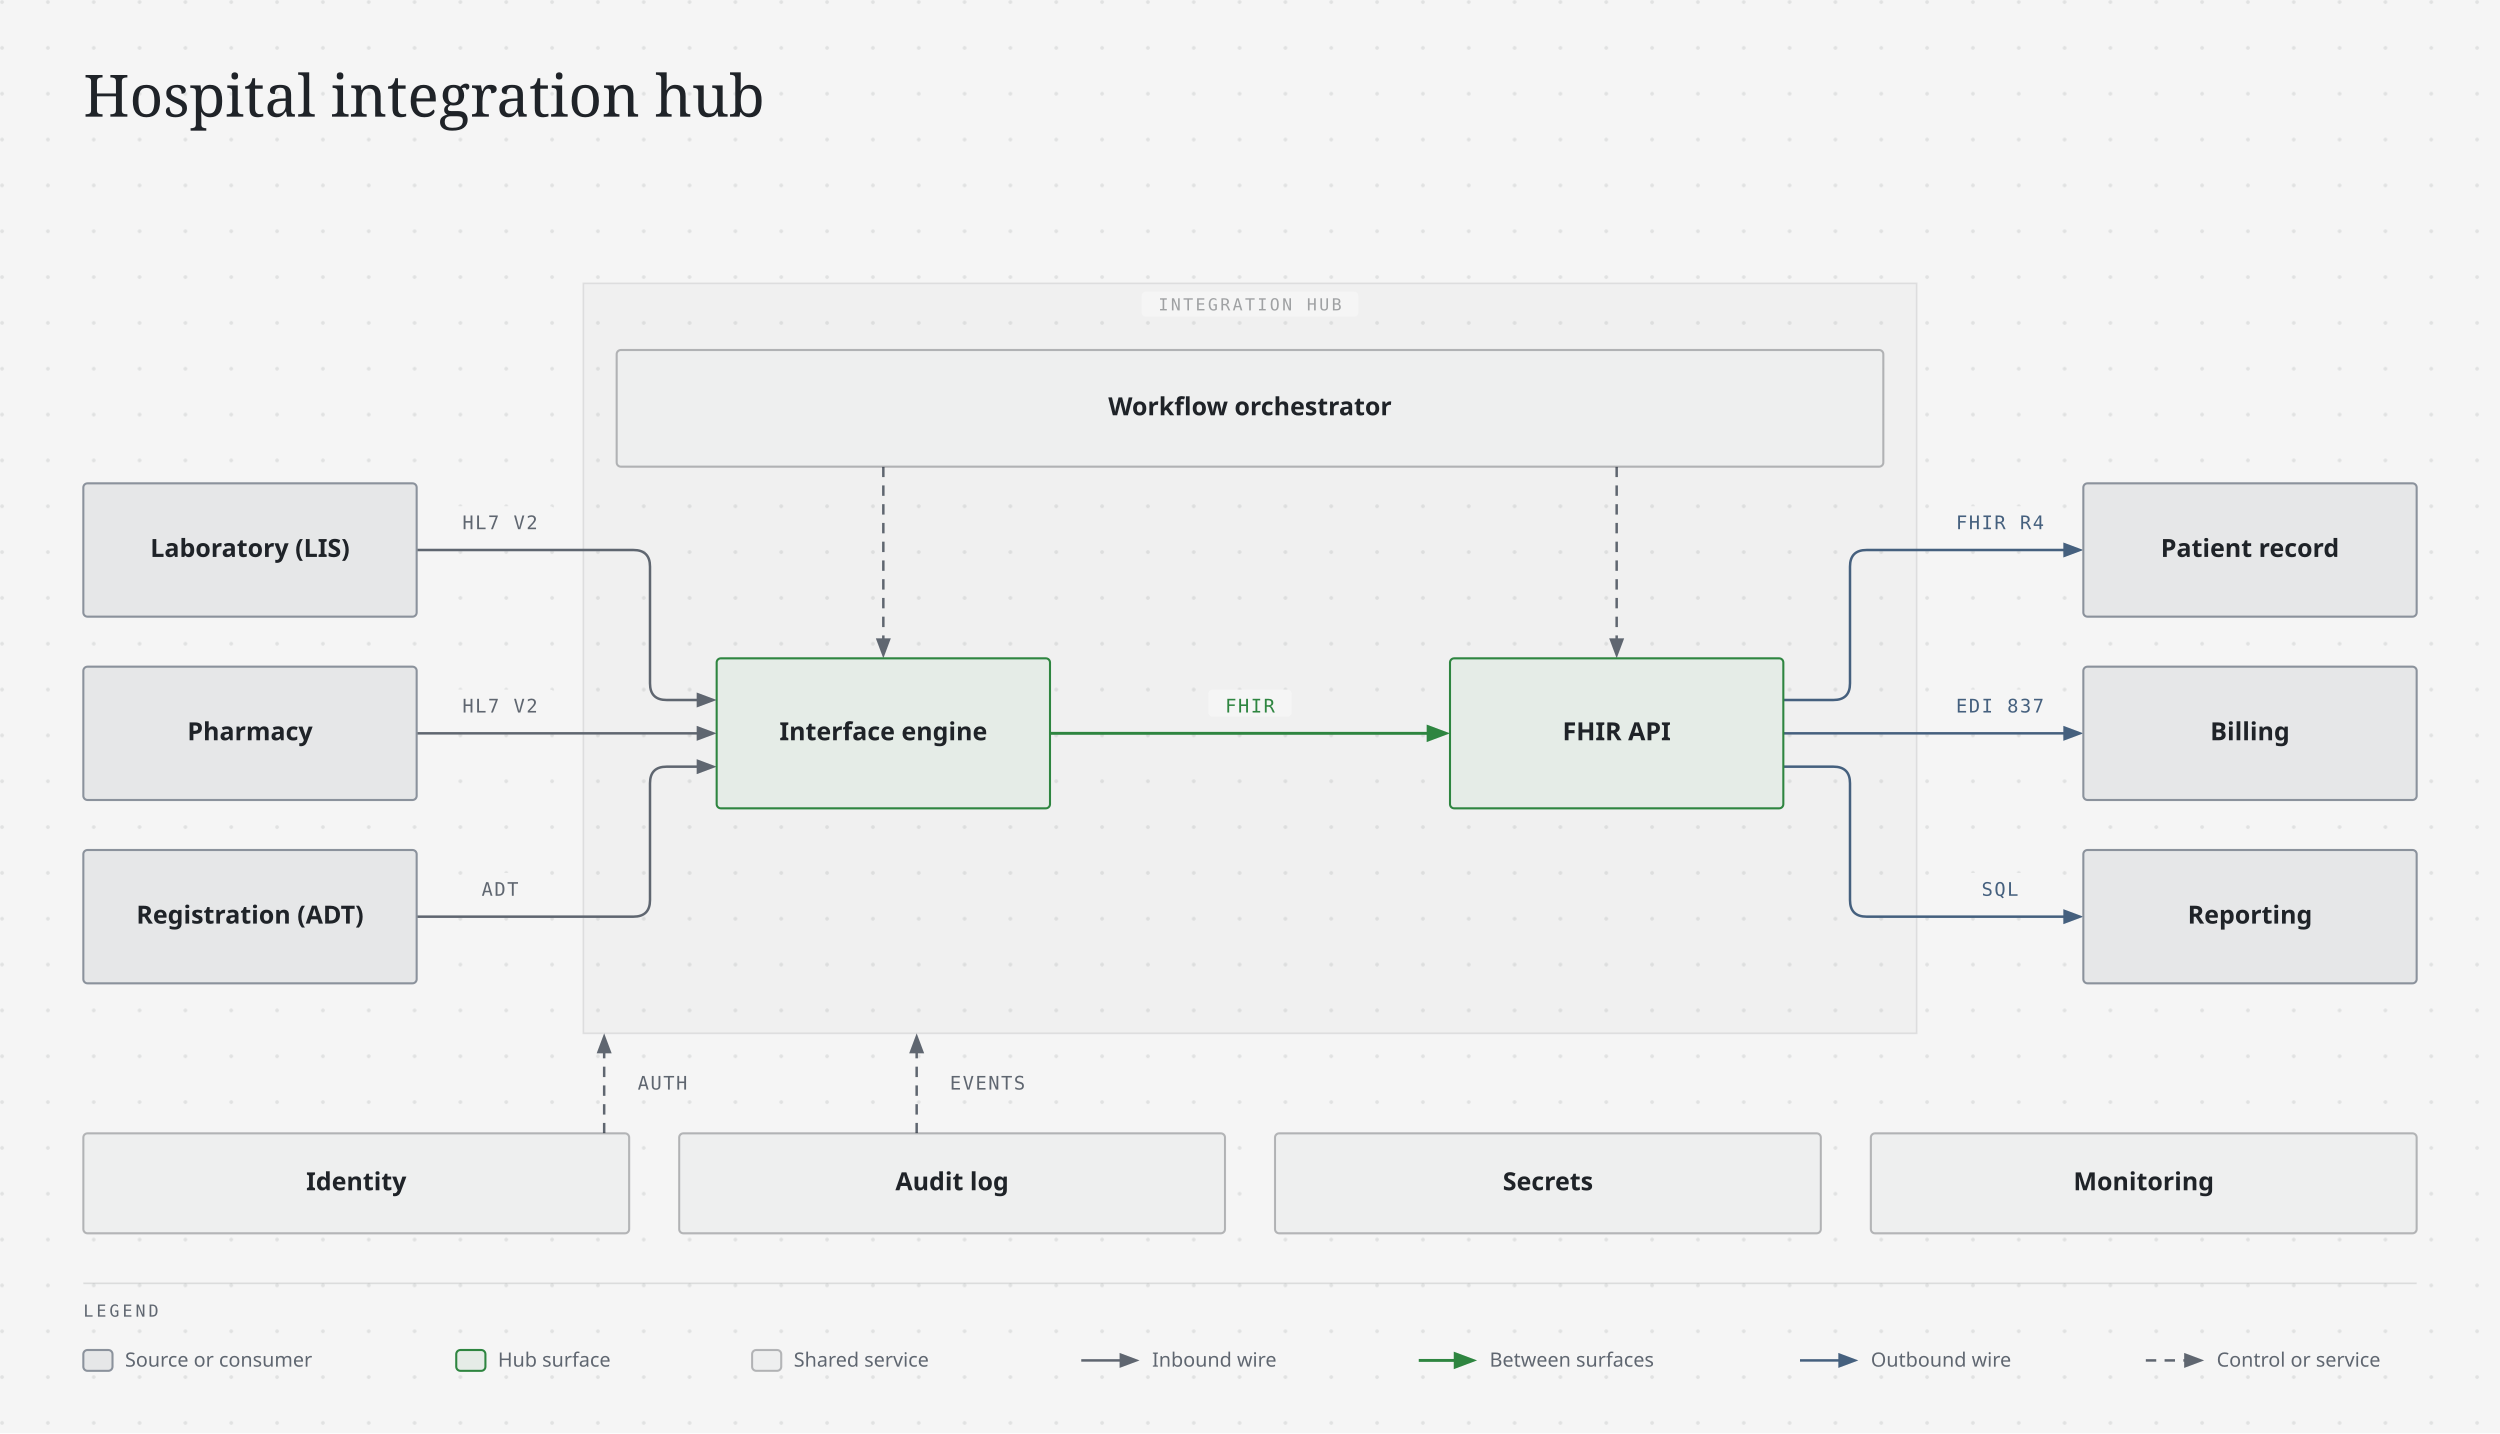
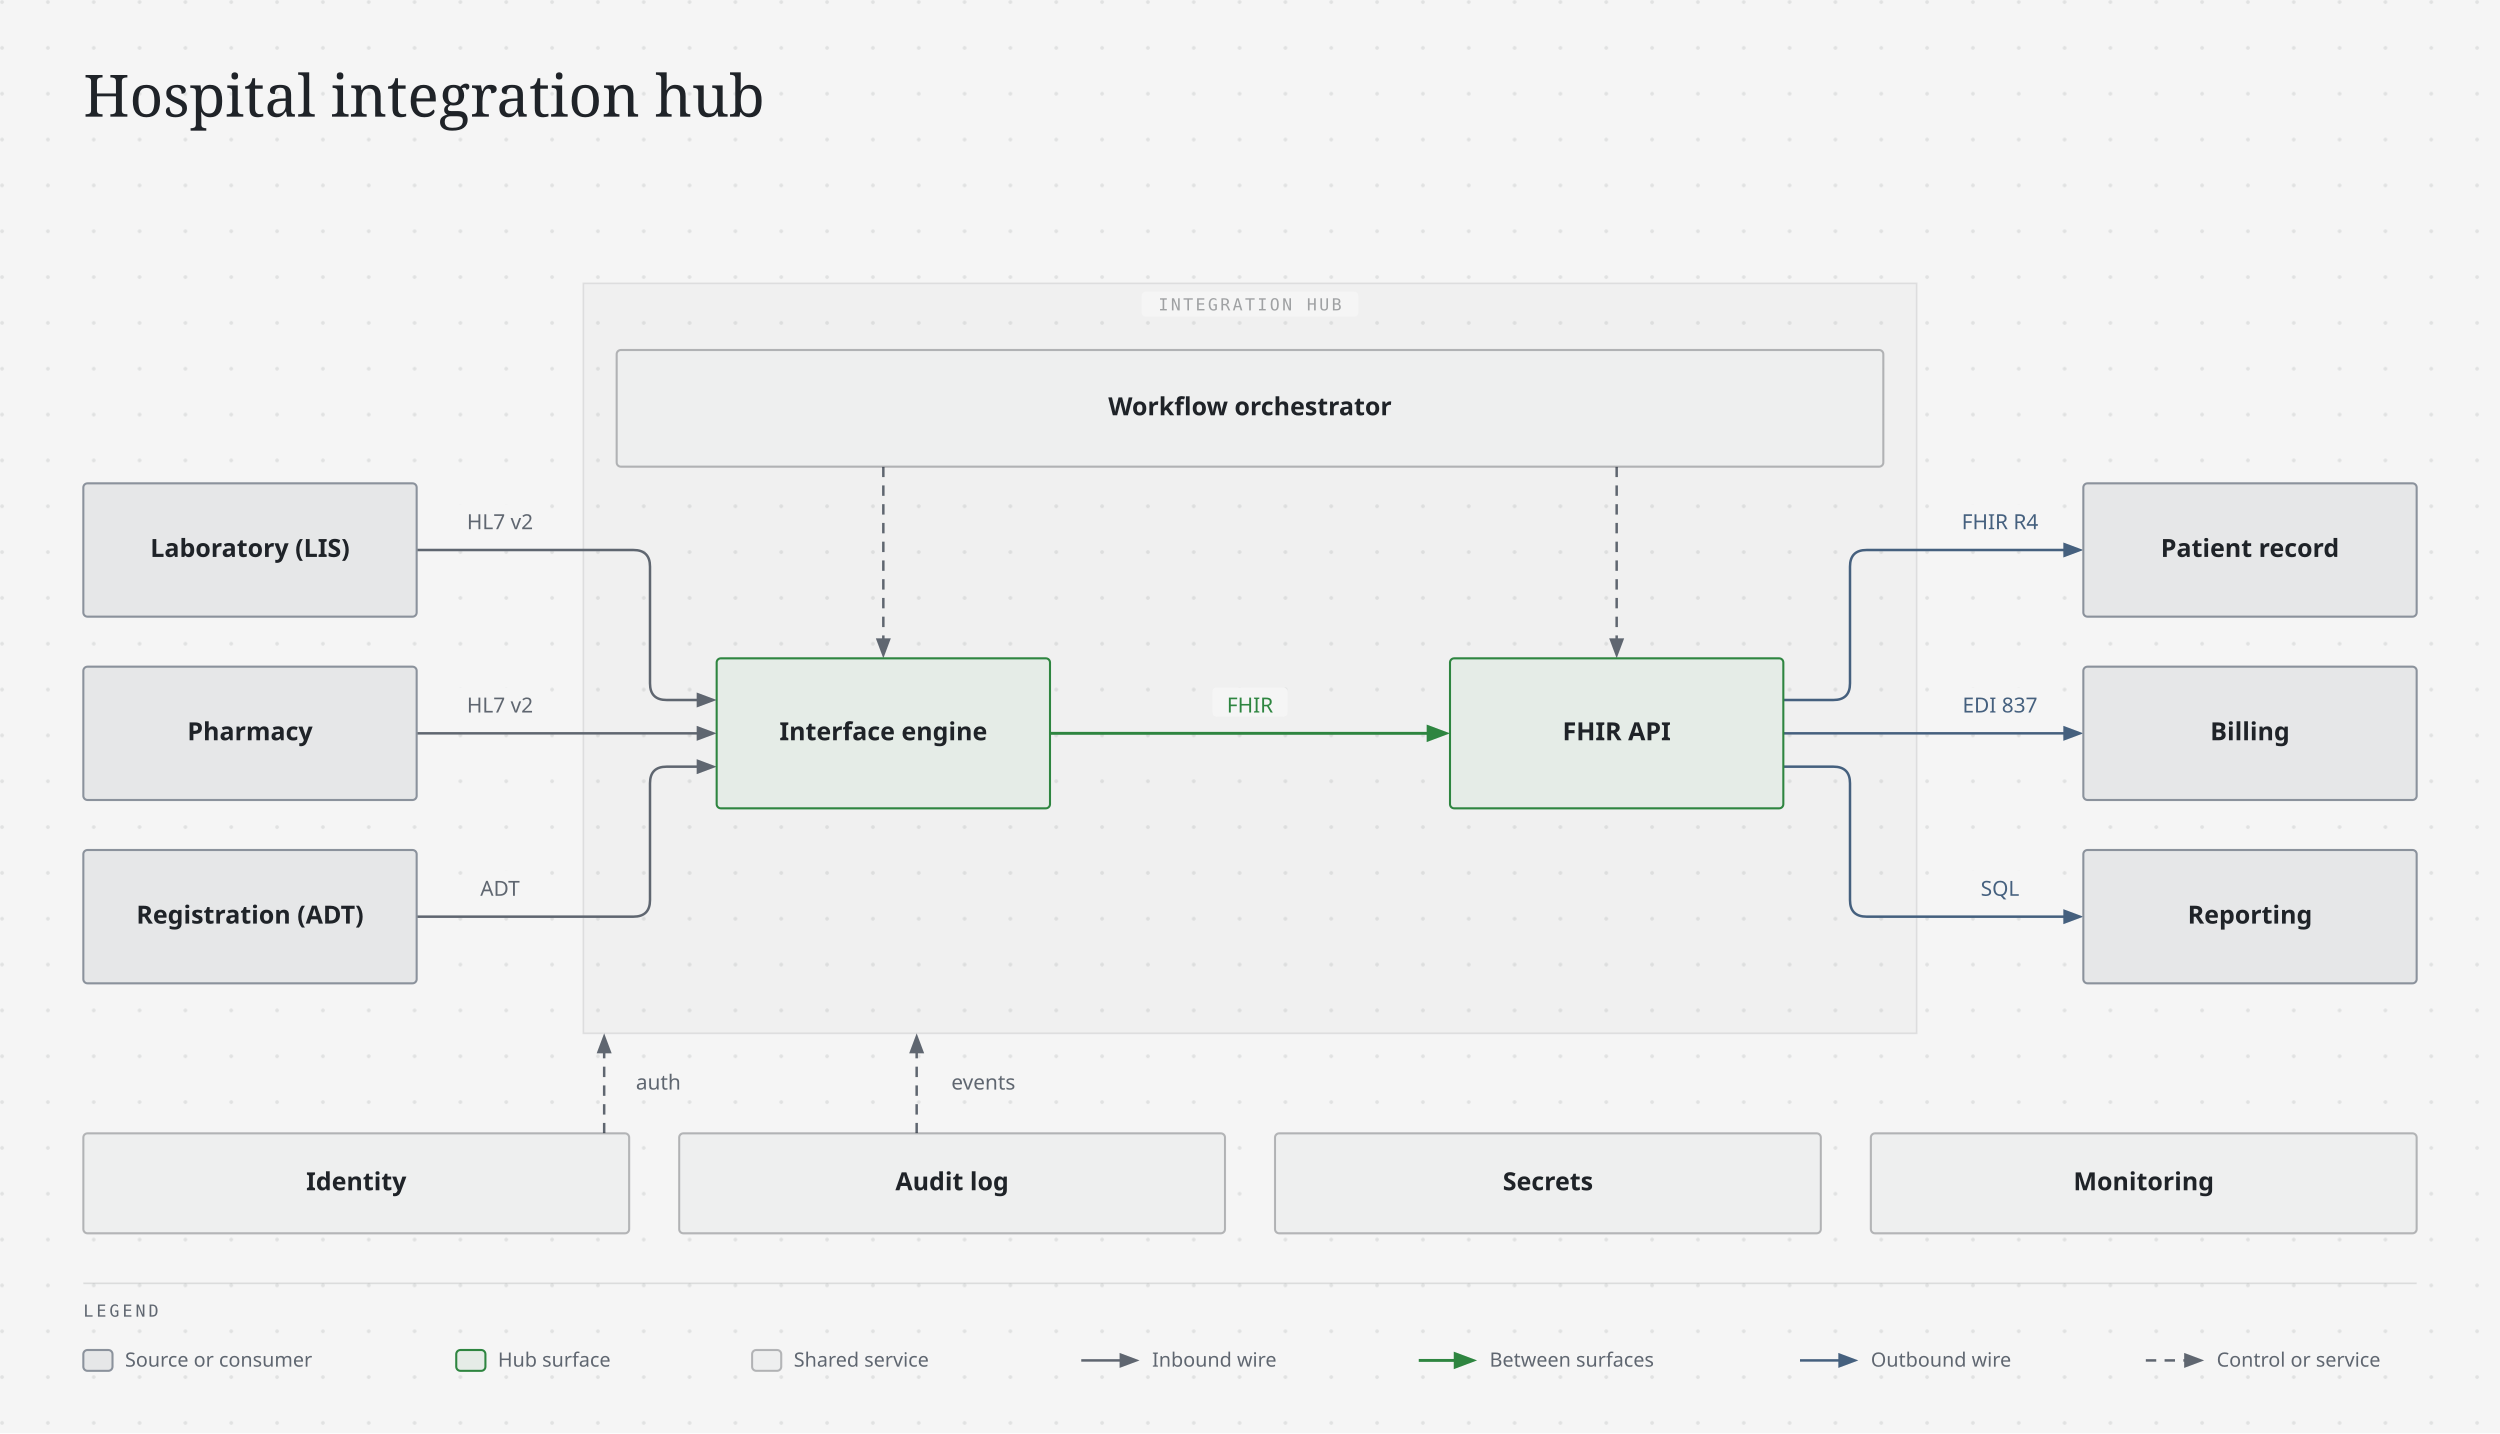
<svg xmlns="http://www.w3.org/2000/svg" viewBox="0 0 1200 688" width="1200" height="688">
  <rect width="1200" height="688" fill="#f5f5f5" />
  <defs>
    <pattern id="fd-dots" width="22" height="22" patternUnits="userSpaceOnUse">
      <circle cx="1" cy="1" r="0.9" fill="rgba(31,35,40,0.09)" />
    </pattern>
  </defs>
  <rect width="1200" height="688" fill="url(#fd-dots)" />
  <rect x="280" y="136" width="640" height="360" fill="rgba(31,35,40,0.02)" stroke="rgba(31,35,40,0.1)" stroke-width="0.8" />
  <rect x="548" y="140" width="104" height="12" rx="2" fill="#f5f5f5" />
  <text x="600" y="149" text-anchor="middle" font-family="'Geist Mono', monospace" font-size="8" fill="rgba(31,35,40,0.4)" letter-spacing="1.12">INTEGRATION HUB</text>
  <path d="M 200,264 L 304,264 Q 312,264 312,272 L 312,328 Q 312,336 320,336 L 336.8,336" fill="none" stroke="#5f6670" stroke-width="1.2" />
  <polygon points="344,336 334.4,339.6 334.4,332.4" fill="#5f6670" />
  <path d="M 200,352 L 336.8,352" fill="none" stroke="#5f6670" stroke-width="1.2" />
  <polygon points="344,352 334.4,355.6 334.4,348.4" fill="#5f6670" />
  <path d="M 200,440 L 304,440 Q 312,440 312,432 L 312,376 Q 312,368 320,368 L 336.8,368" fill="none" stroke="#5f6670" stroke-width="1.2" />
  <polygon points="344,368 334.4,371.6 334.4,364.4" fill="#5f6670" />
  <path d="M 504,352 L 687.6,352" fill="none" stroke="#2e8540" stroke-width="1.4" />
  <polygon points="696,352 684.8,356.2 684.8,347.8" fill="#2e8540" />
  <path d="M 856,336 L 880,336 Q 888,336 888,328 L 888,272 Q 888,264 896,264 L 992.8,264" fill="none" stroke="#45607e" stroke-width="1.2" />
  <polygon points="1000,264 990.4,267.6 990.4,260.4" fill="#45607e" />
  <path d="M 856,352 L 992.8,352" fill="none" stroke="#45607e" stroke-width="1.2" />
  <polygon points="1000,352 990.4,355.6 990.4,348.4" fill="#45607e" />
  <path d="M 856,368 L 880,368 Q 888,368 888,376 L 888,432 Q 888,440 896,440 L 992.8,440" fill="none" stroke="#45607e" stroke-width="1.2" />
  <polygon points="1000,440 990.4,443.6 990.4,436.4" fill="#45607e" />
  <path d="M 424,224 L 424,308.8" fill="none" stroke="#5f6670" stroke-width="1.2" stroke-dasharray="5,4" />
  <polygon points="424,316 420.4,306.4 427.6,306.4" fill="#5f6670" />
  <path d="M 776,224 L 776,308.8" fill="none" stroke="#5f6670" stroke-width="1.2" stroke-dasharray="5,4" />
  <polygon points="776,316 772.4,306.4 779.6,306.4" fill="#5f6670" />
  <path d="M 290,544 L 290,503.2" fill="none" stroke="#5f6670" stroke-width="1.2" stroke-dasharray="5,4" />
  <polygon points="290,496 293.6,505.6 286.4,505.6" fill="#5f6670" />
  <path d="M 440,544 L 440,503.2" fill="none" stroke="#5f6670" stroke-width="1.2" stroke-dasharray="5,4" />
  <polygon points="440,496 443.6,505.6 436.4,505.6" fill="#5f6670" />
-   <rect x="214" y="243" width="52" height="13" rx="2" fill="#f5f5f5" />
-   <text x="240" y="254" text-anchor="middle" font-family="'Geist Mono', monospace" font-size="9" fill="#5f6670" letter-spacing="0.72">HL7 V2</text>
-   <rect x="214" y="331" width="52" height="13" rx="2" fill="#f5f5f5" />
-   <text x="240" y="342" text-anchor="middle" font-family="'Geist Mono', monospace" font-size="9" fill="#5f6670" letter-spacing="0.72">HL7 V2</text>
-   <rect x="224" y="419" width="32" height="13" rx="2" fill="#f5f5f5" />
-   <text x="240" y="430" text-anchor="middle" font-family="'Geist Mono', monospace" font-size="9" fill="#5f6670" letter-spacing="0.72">ADT</text>
-   <rect x="580" y="331" width="40" height="13" rx="2" fill="#f5f5f5" />
-   <text x="600" y="342" text-anchor="middle" font-family="'Geist Mono', monospace" font-size="9" fill="#2e8540" letter-spacing="0.72">FHIR</text>
-   <rect x="932" y="243" width="56" height="13" rx="2" fill="#f5f5f5" />
-   <text x="960" y="254" text-anchor="middle" font-family="'Geist Mono', monospace" font-size="9" fill="#45607e" letter-spacing="0.72">FHIR R4</text>
-   <rect x="932" y="331" width="56" height="13" rx="2" fill="#f5f5f5" />
-   <text x="960" y="342" text-anchor="middle" font-family="'Geist Mono', monospace" font-size="9" fill="#45607e" letter-spacing="0.72">EDI 837</text>
-   <rect x="944" y="419" width="32" height="13" rx="2" fill="#f5f5f5" />
-   <text x="960" y="430" text-anchor="middle" font-family="'Geist Mono', monospace" font-size="9" fill="#45607e" letter-spacing="0.72">SQL</text>
-   <rect x="298" y="512" width="40" height="13" rx="2" fill="#f5f5f5" />
-   <text x="318" y="523" text-anchor="middle" font-family="'Geist Mono', monospace" font-size="9" fill="#5f6670" letter-spacing="0.72">AUTH</text>
-   <rect x="448" y="512" width="52" height="13" rx="2" fill="#f5f5f5" />
-   <text x="474" y="523" text-anchor="middle" font-family="'Geist Mono', monospace" font-size="9" fill="#5f6670" letter-spacing="0.72">EVENTS</text>
+   <rect x="216" y="242" width="48" height="14" rx="2" fill="#f5f5f5" />
+   <text x="240" y="254" text-anchor="middle" font-family="'Geist', sans-serif" font-size="10" fill="#5f6670">HL7 v2</text>
+   <rect x="216" y="330" width="48" height="14" rx="2" fill="#f5f5f5" />
+   <text x="240" y="342" text-anchor="middle" font-family="'Geist', sans-serif" font-size="10" fill="#5f6670">HL7 v2</text>
+   <rect x="224" y="418" width="32" height="14" rx="2" fill="#f5f5f5" />
+   <text x="240" y="430" text-anchor="middle" font-family="'Geist', sans-serif" font-size="10" fill="#5f6670">ADT</text>
+   <rect x="582" y="330" width="36" height="14" rx="2" fill="#f5f5f5" />
+   <text x="600" y="342" text-anchor="middle" font-family="'Geist', sans-serif" font-size="10" fill="#2e8540">FHIR</text>
+   <rect x="934" y="242" width="52" height="14" rx="2" fill="#f5f5f5" />
+   <text x="960" y="254" text-anchor="middle" font-family="'Geist', sans-serif" font-size="10" fill="#45607e">FHIR R4</text>
+   <rect x="934" y="330" width="52" height="14" rx="2" fill="#f5f5f5" />
+   <text x="960" y="342" text-anchor="middle" font-family="'Geist', sans-serif" font-size="10" fill="#45607e">EDI 837</text>
+   <rect x="944" y="418" width="32" height="14" rx="2" fill="#f5f5f5" />
+   <text x="960" y="430" text-anchor="middle" font-family="'Geist', sans-serif" font-size="10" fill="#45607e">SQL</text>
+   <rect x="298" y="511" width="36" height="14" rx="2" fill="#f5f5f5" />
+   <text x="316" y="523" text-anchor="middle" font-family="'Geist', sans-serif" font-size="10" fill="#5f6670">auth</text>
+   <rect x="448" y="511" width="48" height="14" rx="2" fill="#f5f5f5" />
+   <text x="472" y="523" text-anchor="middle" font-family="'Geist', sans-serif" font-size="10" fill="#5f6670">events</text>
  <rect x="40" y="232" width="160" height="64" rx="2" fill="#f5f5f5" />
  <rect x="40" y="232" width="160" height="64" rx="2" fill="rgba(95,102,112,0.1)" stroke="#8b929c" stroke-width="1" />
  <text x="120" y="267.32" text-anchor="middle" font-family="'Geist', sans-serif" font-size="12" fill="#1f2328" font-weight="600">Laboratory (LIS)</text>
  <rect x="40" y="320" width="160" height="64" rx="2" fill="#f5f5f5" />
  <rect x="40" y="320" width="160" height="64" rx="2" fill="rgba(95,102,112,0.1)" stroke="#8b929c" stroke-width="1" />
  <text x="120" y="355.32" text-anchor="middle" font-family="'Geist', sans-serif" font-size="12" fill="#1f2328" font-weight="600">Pharmacy</text>
  <rect x="40" y="408" width="160" height="64" rx="2" fill="#f5f5f5" />
  <rect x="40" y="408" width="160" height="64" rx="2" fill="rgba(95,102,112,0.1)" stroke="#8b929c" stroke-width="1" />
  <text x="120" y="443.32" text-anchor="middle" font-family="'Geist', sans-serif" font-size="12" fill="#1f2328" font-weight="600">Registration (ADT)</text>
  <rect x="1000" y="232" width="160" height="64" rx="2" fill="#f5f5f5" />
  <rect x="1000" y="232" width="160" height="64" rx="2" fill="rgba(95,102,112,0.1)" stroke="#8b929c" stroke-width="1" />
  <text x="1080" y="267.32" text-anchor="middle" font-family="'Geist', sans-serif" font-size="12" fill="#1f2328" font-weight="600">Patient record</text>
  <rect x="1000" y="320" width="160" height="64" rx="2" fill="#f5f5f5" />
  <rect x="1000" y="320" width="160" height="64" rx="2" fill="rgba(95,102,112,0.1)" stroke="#8b929c" stroke-width="1" />
  <text x="1080" y="355.32" text-anchor="middle" font-family="'Geist', sans-serif" font-size="12" fill="#1f2328" font-weight="600">Billing</text>
  <rect x="1000" y="408" width="160" height="64" rx="2" fill="#f5f5f5" />
  <rect x="1000" y="408" width="160" height="64" rx="2" fill="rgba(95,102,112,0.1)" stroke="#8b929c" stroke-width="1" />
  <text x="1080" y="443.32" text-anchor="middle" font-family="'Geist', sans-serif" font-size="12" fill="#1f2328" font-weight="600">Reporting</text>
  <rect x="296" y="168" width="608" height="56" rx="2" fill="#f5f5f5" />
  <rect x="296" y="168" width="608" height="56" rx="2" fill="rgba(31,35,40,0.03)" stroke="rgba(31,35,40,0.3)" stroke-width="1" />
  <text x="600" y="199.32" text-anchor="middle" font-family="'Geist', sans-serif" font-size="12" fill="#1f2328" font-weight="600">Workflow orchestrator</text>
  <rect x="344" y="316" width="160" height="72" rx="2" fill="#f5f5f5" />
  <rect x="344" y="316" width="160" height="72" rx="2" fill="rgba(46,133,64,0.08)" stroke="#2e8540" stroke-width="1" />
  <text x="424" y="355.32" text-anchor="middle" font-family="'Geist', sans-serif" font-size="12" fill="#1f2328" font-weight="600">Interface engine</text>
  <rect x="696" y="316" width="160" height="72" rx="2" fill="#f5f5f5" />
  <rect x="696" y="316" width="160" height="72" rx="2" fill="rgba(46,133,64,0.08)" stroke="#2e8540" stroke-width="1" />
  <text x="776" y="355.32" text-anchor="middle" font-family="'Geist', sans-serif" font-size="12" fill="#1f2328" font-weight="600">FHIR API</text>
  <rect x="40" y="544" width="262" height="48" rx="2" fill="#f5f5f5" />
  <rect x="40" y="544" width="262" height="48" rx="2" fill="rgba(31,35,40,0.03)" stroke="rgba(31,35,40,0.3)" stroke-width="1" />
  <text x="171" y="571.32" text-anchor="middle" font-family="'Geist', sans-serif" font-size="12" fill="#1f2328" font-weight="600">Identity</text>
  <rect x="326" y="544" width="262" height="48" rx="2" fill="#f5f5f5" />
  <rect x="326" y="544" width="262" height="48" rx="2" fill="rgba(31,35,40,0.03)" stroke="rgba(31,35,40,0.3)" stroke-width="1" />
  <text x="457" y="571.32" text-anchor="middle" font-family="'Geist', sans-serif" font-size="12" fill="#1f2328" font-weight="600">Audit log</text>
  <rect x="612" y="544" width="262" height="48" rx="2" fill="#f5f5f5" />
  <rect x="612" y="544" width="262" height="48" rx="2" fill="rgba(31,35,40,0.03)" stroke="rgba(31,35,40,0.3)" stroke-width="1" />
  <text x="743" y="571.32" text-anchor="middle" font-family="'Geist', sans-serif" font-size="12" fill="#1f2328" font-weight="600">Secrets</text>
  <rect x="898" y="544" width="262" height="48" rx="2" fill="#f5f5f5" />
  <rect x="898" y="544" width="262" height="48" rx="2" fill="rgba(31,35,40,0.03)" stroke="rgba(31,35,40,0.3)" stroke-width="1" />
  <text x="1029" y="571.32" text-anchor="middle" font-family="'Geist', sans-serif" font-size="12" fill="#1f2328" font-weight="600">Monitoring</text>
  <line x1="40" y1="616" x2="1160" y2="616" stroke="rgba(31,35,40,0.12)" stroke-width="0.8" />
  <text x="40" y="632" font-family="'Geist Mono', monospace" font-size="8" fill="#5f6670" letter-spacing="1.44">LEGEND</text>
  <rect x="40" y="648" width="14" height="10" rx="2" fill="rgba(95,102,112,0.1)" stroke="#8b929c" stroke-width="1" />
  <text x="60" y="656" font-family="'Geist', sans-serif" font-size="9.5" fill="#5f6670">Source or consumer</text>
  <rect x="219" y="648" width="14" height="10" rx="2" fill="rgba(46,133,64,0.08)" stroke="#2e8540" stroke-width="1" />
  <text x="239" y="656" font-family="'Geist', sans-serif" font-size="9.5" fill="#5f6670">Hub surface</text>
  <rect x="361" y="648" width="14" height="10" rx="2" fill="rgba(31,35,40,0.03)" stroke="rgba(31,35,40,0.3)" stroke-width="1" />
  <text x="381" y="656" font-family="'Geist', sans-serif" font-size="9.5" fill="#5f6670">Shared service</text>
  <line x1="519" y1="653" x2="539.8" y2="653" stroke="#5f6670" stroke-width="1.2" />
  <polygon points="547,653 537.4,656.6 537.4,649.4" fill="#5f6670" />
  <text x="553" y="656" font-family="'Geist', sans-serif" font-size="9.5" fill="#5f6670">Inbound wire</text>
  <line x1="681" y1="653" x2="700.6" y2="653" stroke="#2e8540" stroke-width="1.4" />
  <polygon points="709,653 697.8,657.2 697.8,648.8" fill="#2e8540" />
  <text x="715" y="656" font-family="'Geist', sans-serif" font-size="9.5" fill="#5f6670">Between surfaces</text>
  <line x1="864" y1="653" x2="884.8" y2="653" stroke="#45607e" stroke-width="1.2" />
  <polygon points="892,653 882.4,656.6 882.4,649.4" fill="#45607e" />
  <text x="898" y="656" font-family="'Geist', sans-serif" font-size="9.5" fill="#5f6670">Outbound wire</text>
  <line x1="1030" y1="653" x2="1050.8" y2="653" stroke="#5f6670" stroke-width="1.2" stroke-dasharray="5,4" />
  <polygon points="1058,653 1048.4,656.6 1048.4,649.4" fill="#5f6670" />
  <text x="1064" y="656" font-family="'Geist', sans-serif" font-size="9.5" fill="#5f6670">Control or service</text>
-   <text x="40" y="56" font-family="'Newsreader', serif" font-size="28" fill="#1f2328" font-weight="500">Hospital integration hub</text>
+   <text x="40" y="56" font-family="'Newsreader', serif" font-size="28" fill="#1f2328">Hospital integration hub</text>
</svg>
